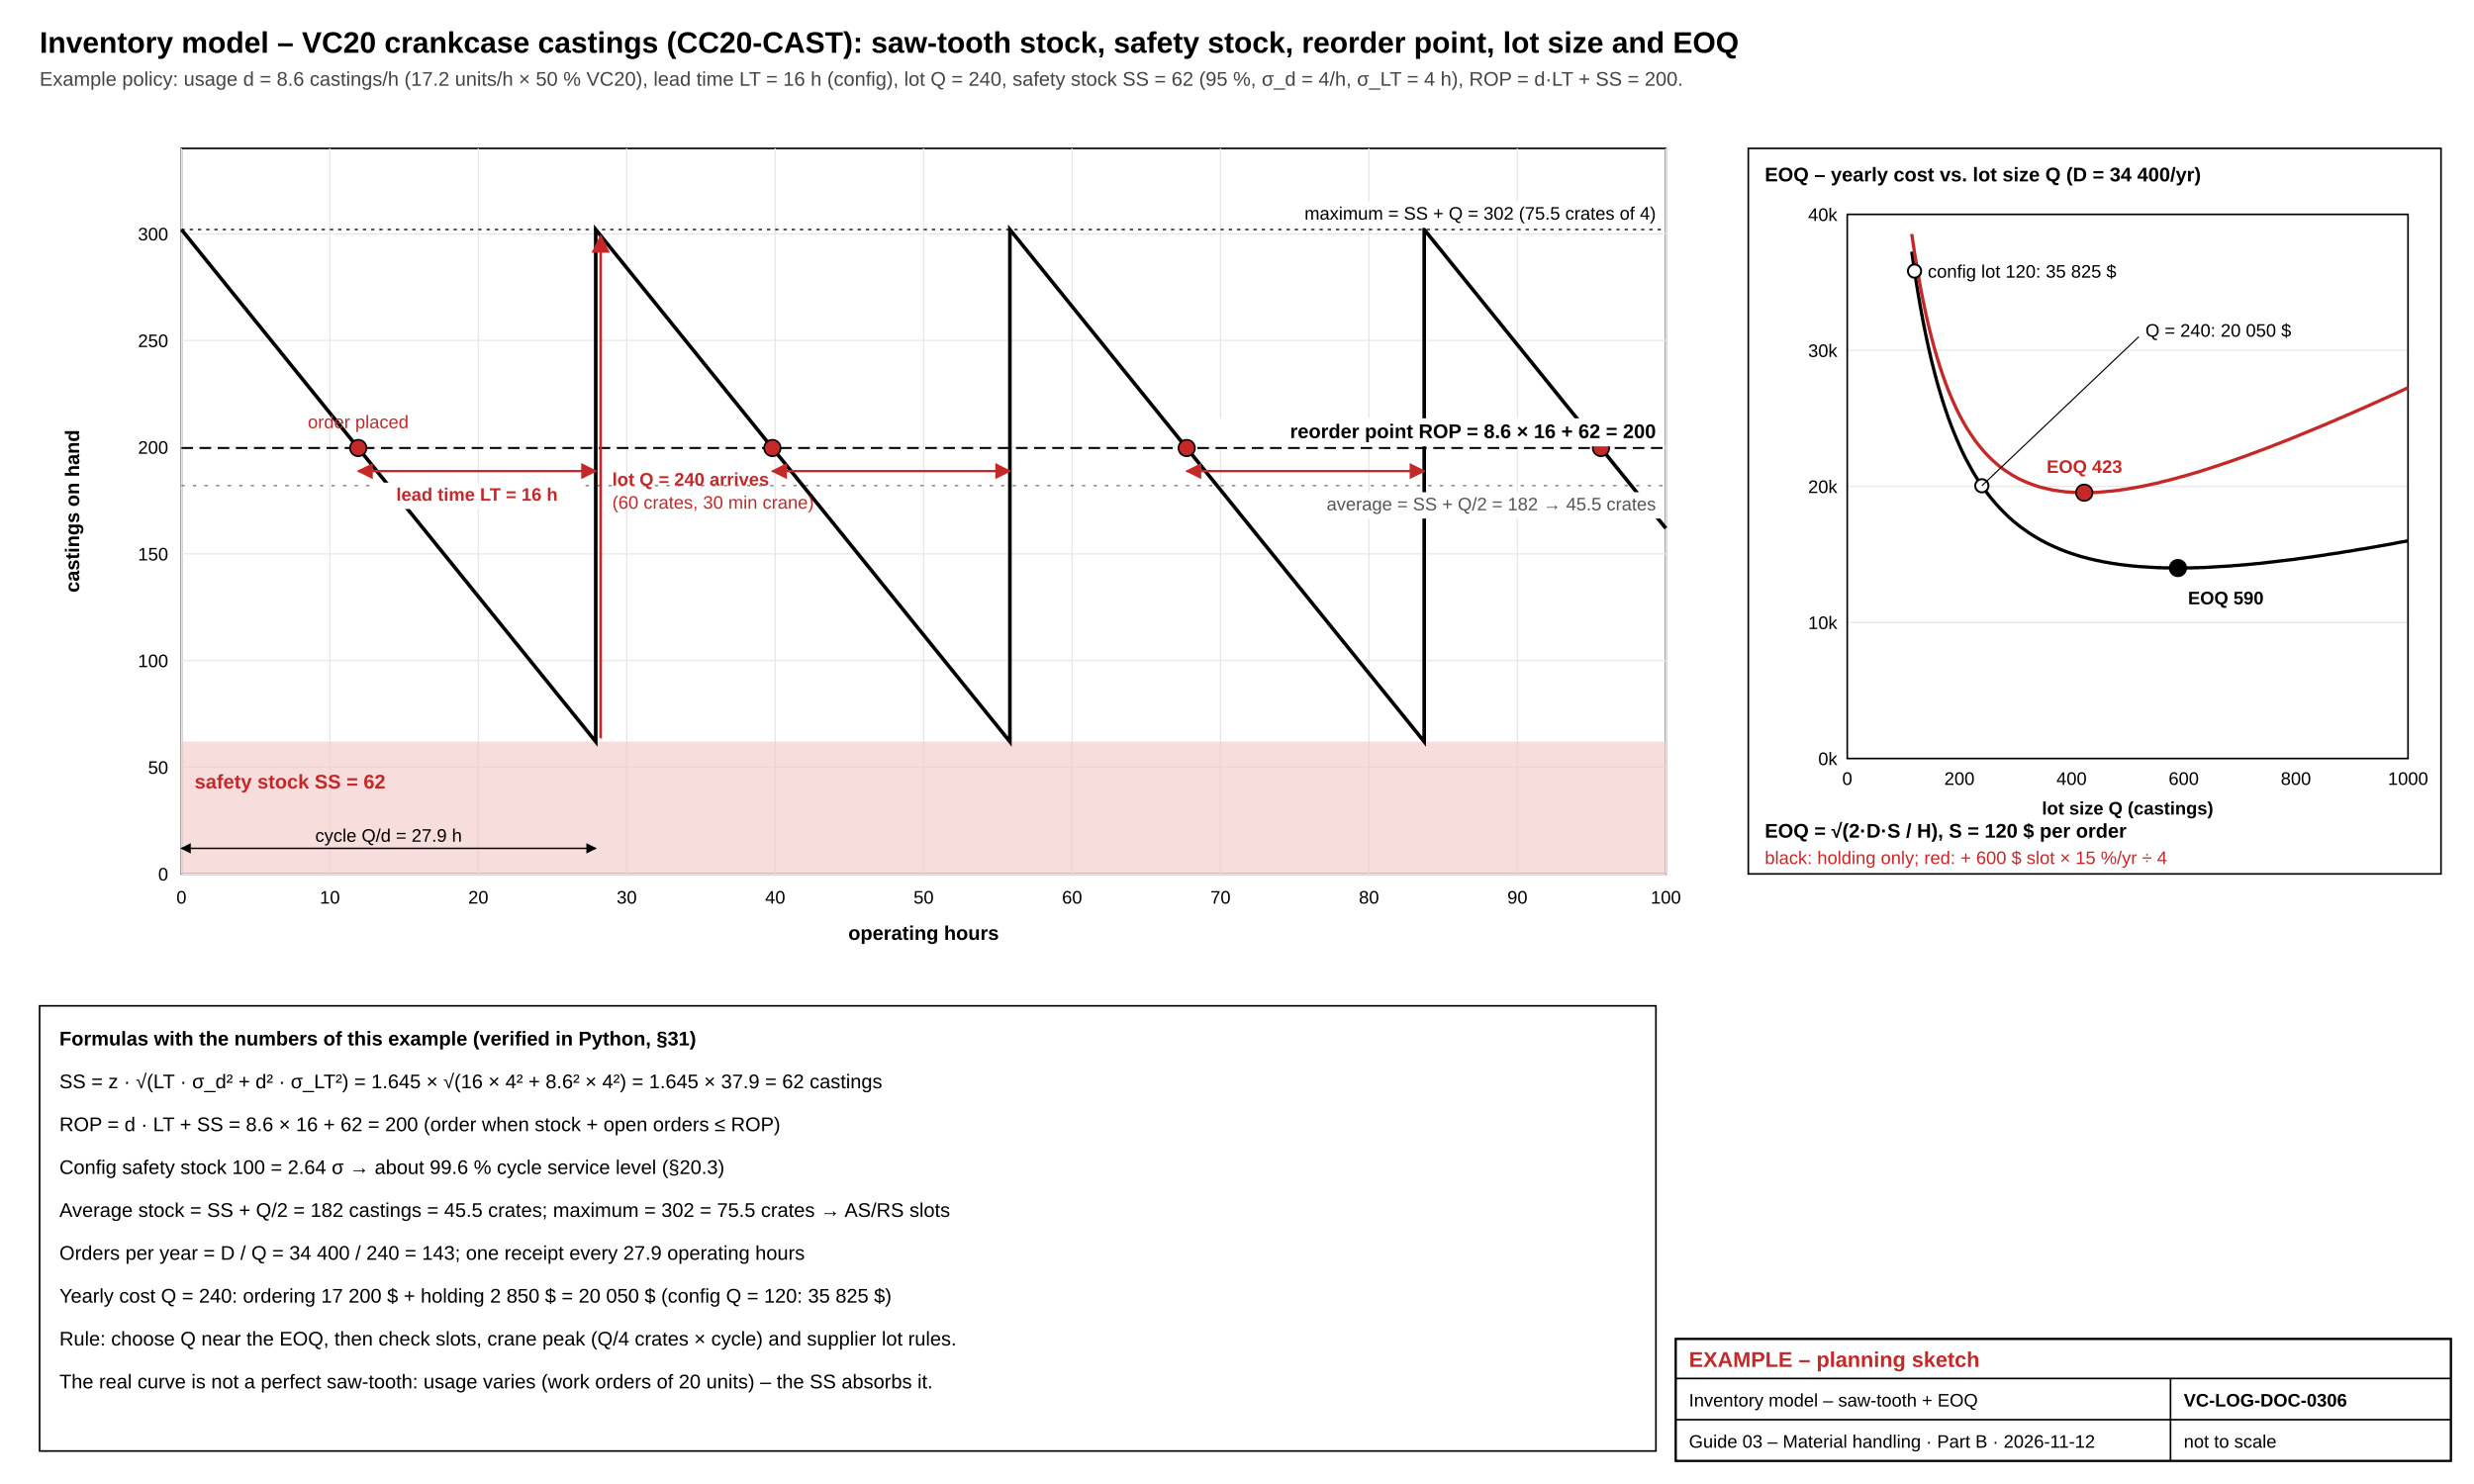
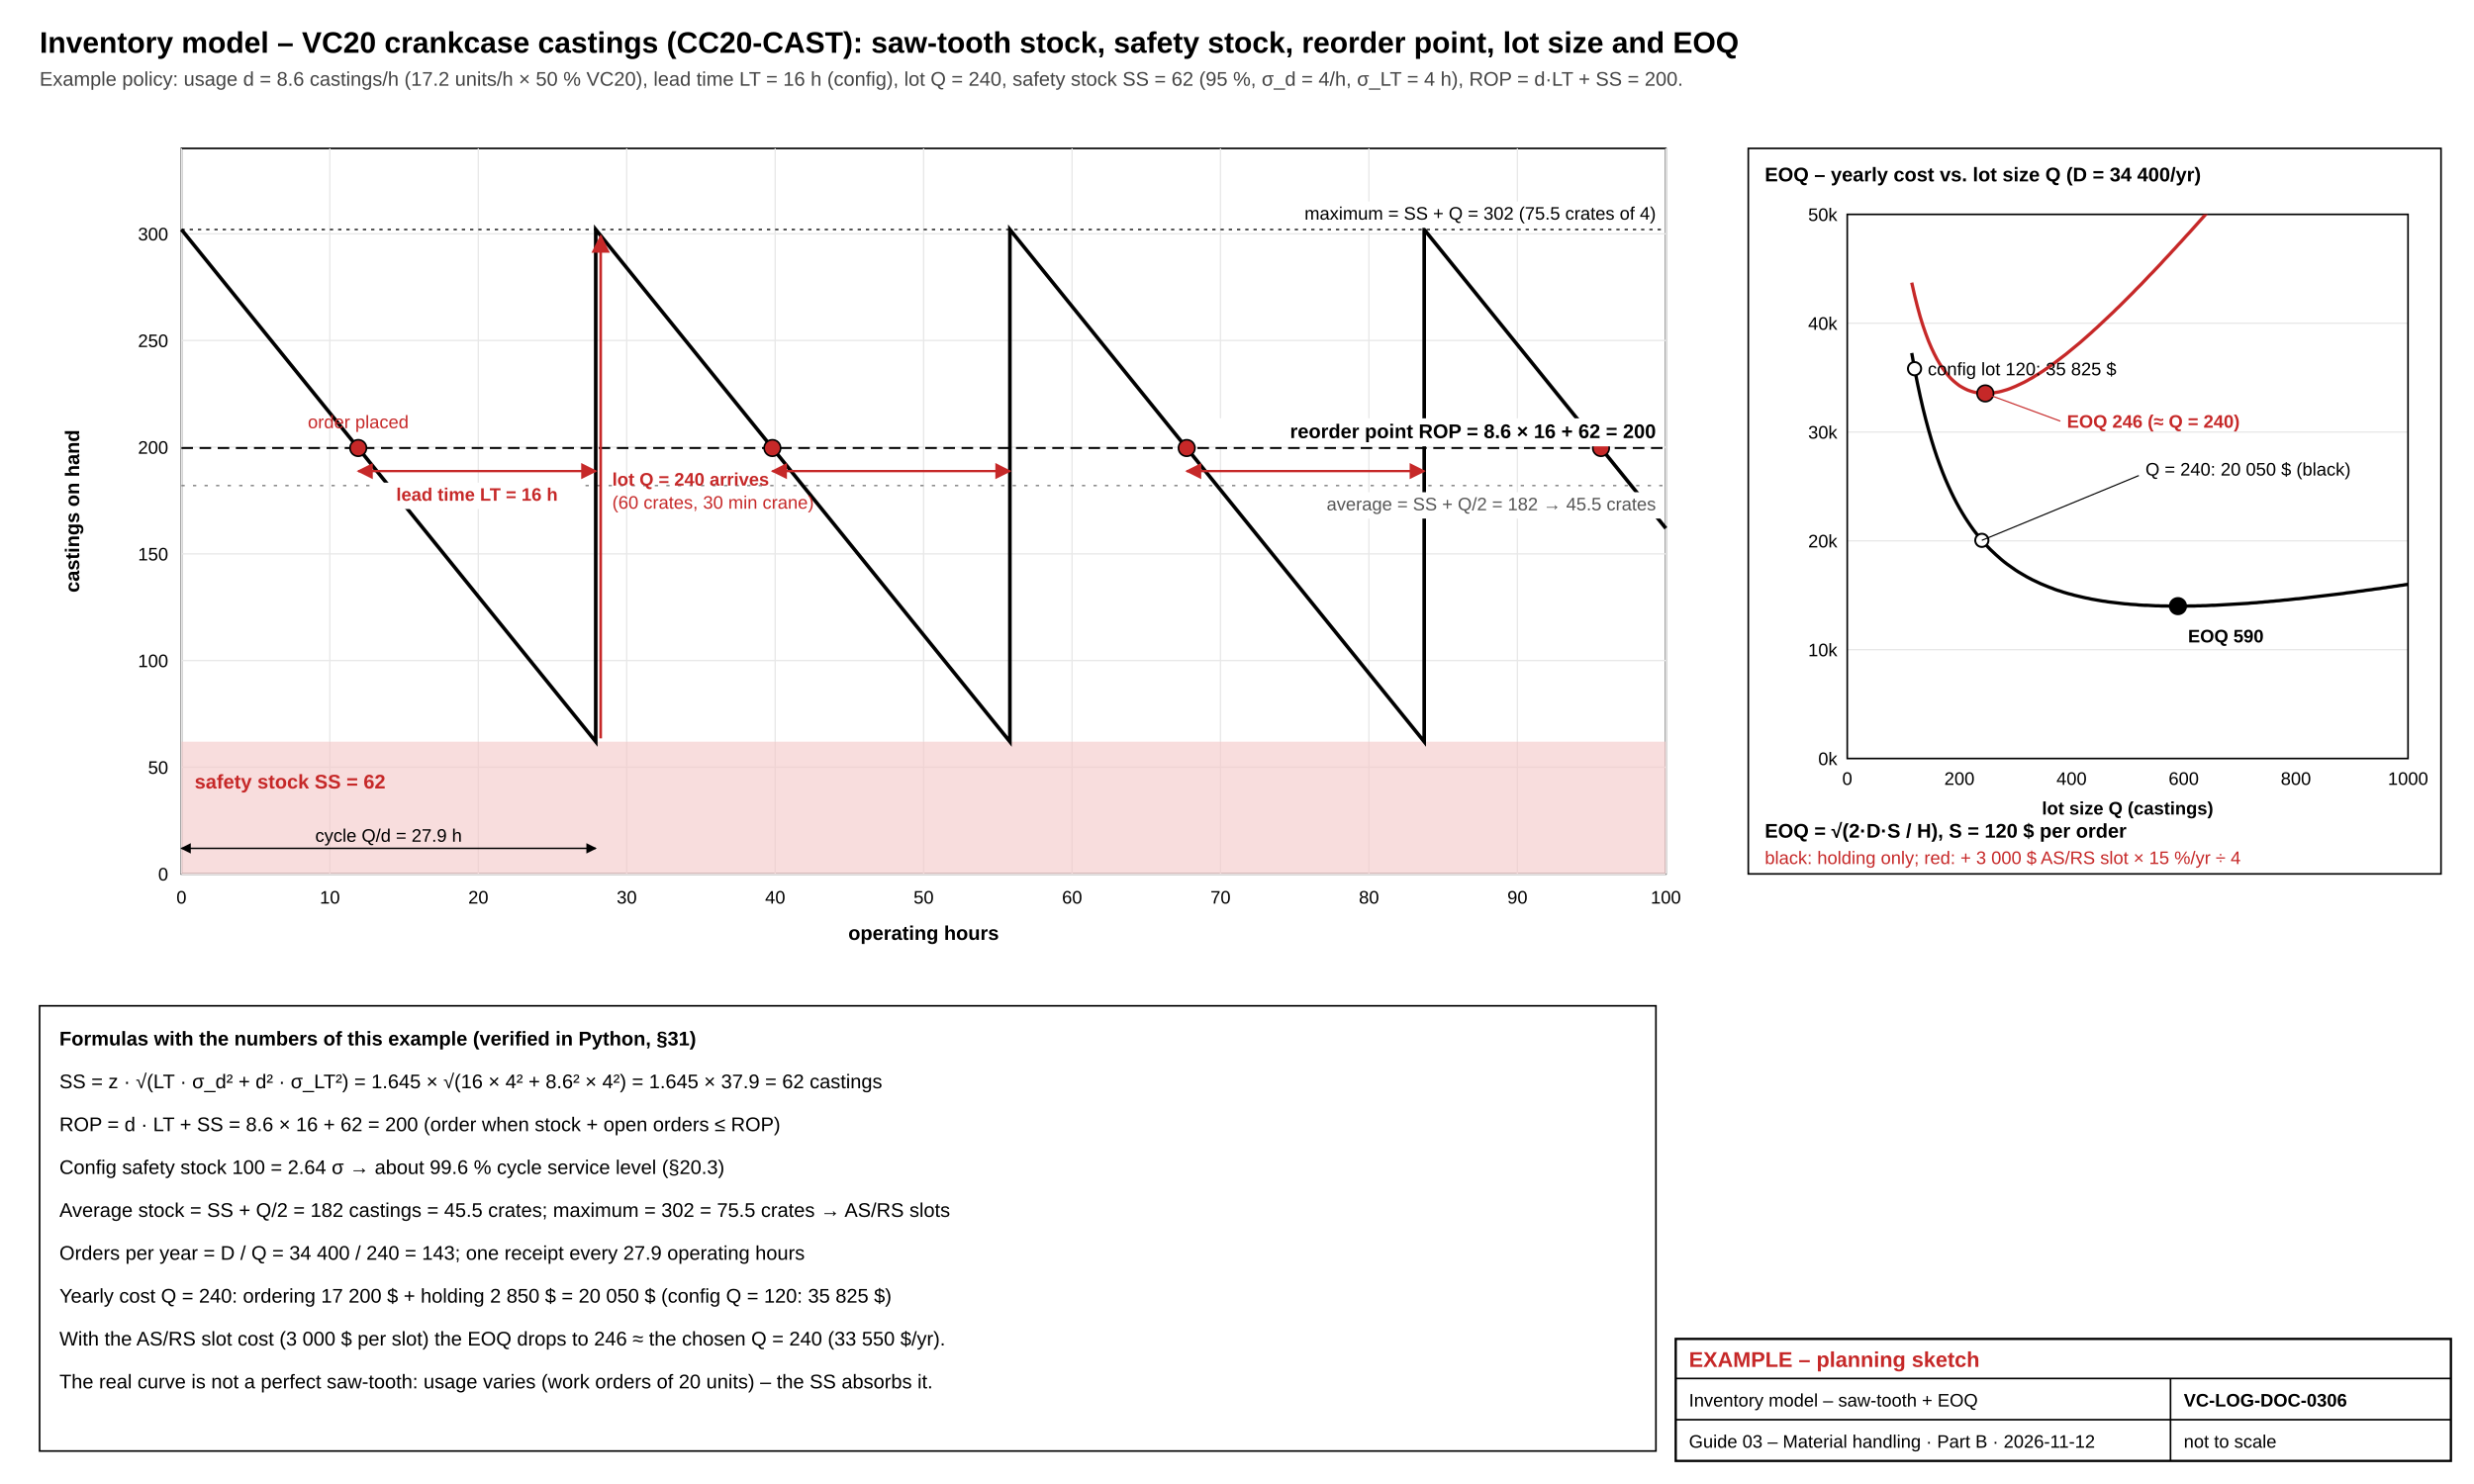
<svg xmlns="http://www.w3.org/2000/svg" viewBox="0 0 1500 900" width="1500" height="900" font-family="Arial, Helvetica, sans-serif">
  <defs>
    <marker id="ak" viewBox="0 0 10 10" refX="9" refY="5" markerWidth="7" markerHeight="7" orient="auto-start-reverse">
      <path d="M0,0 L10,5 L0,10 z" fill="#000" />
    </marker>
    <marker id="ar" viewBox="0 0 10 10" refX="9" refY="5" markerWidth="7" markerHeight="7" orient="auto-start-reverse">
      <path d="M0,0 L10,5 L0,10 z" fill="#c62828" />
    </marker>
    <pattern id="hatch" width="7" height="7" patternUnits="userSpaceOnUse" patternTransform="rotate(45)">
      <line x1="0" y1="0" x2="0" y2="7" stroke="#000" stroke-width="0.8" />
    </pattern>
  </defs>
  <rect x="0" y="0" width="1500" height="900" fill="#ffffff" />
  <text x="24.0" y="32.0" font-size="18" text-anchor="start" fill="#000" font-weight="bold">Inventory model – VC20 crankcase castings (CC20-CAST): saw-tooth stock, safety stock, reorder point, lot size and EOQ</text>
  <text x="24.0" y="52.0" font-size="12" text-anchor="start" fill="#444">Example policy: usage d = 8.6 castings/h (17.2 units/h × 50 % VC20), lead time LT = 16 h (config), lot Q = 240, safety stock SS = 62 (95 %, σ_d = 4/h, σ_LT = 4 h), ROP = d·LT + SS = 200.</text>
  <rect x="110.0" y="90.0" width="900.0" height="440.0" rx="0" fill="#fff" stroke="#000" stroke-width="1" />
  <line x1="110.0" y1="530.0" x2="1010.0" y2="530.0" stroke="#e8e8e8" stroke-width="0.8" />
  <text x="102.0" y="534.0" font-size="11" text-anchor="end" fill="#000">0</text>
  <line x1="110.0" y1="465.3" x2="1010.0" y2="465.3" stroke="#e8e8e8" stroke-width="0.8" />
  <text x="102.0" y="469.3" font-size="11" text-anchor="end" fill="#000">50</text>
  <line x1="110.0" y1="400.6" x2="1010.0" y2="400.6" stroke="#e8e8e8" stroke-width="0.8" />
  <text x="102.0" y="404.6" font-size="11" text-anchor="end" fill="#000">100</text>
  <line x1="110.0" y1="335.9" x2="1010.0" y2="335.9" stroke="#e8e8e8" stroke-width="0.8" />
  <text x="102.0" y="339.9" font-size="11" text-anchor="end" fill="#000">150</text>
  <line x1="110.0" y1="271.2" x2="1010.0" y2="271.2" stroke="#e8e8e8" stroke-width="0.8" />
  <text x="102.0" y="275.2" font-size="11" text-anchor="end" fill="#000">200</text>
  <line x1="110.0" y1="206.5" x2="1010.0" y2="206.5" stroke="#e8e8e8" stroke-width="0.8" />
  <text x="102.0" y="210.5" font-size="11" text-anchor="end" fill="#000">250</text>
  <line x1="110.0" y1="141.8" x2="1010.0" y2="141.8" stroke="#e8e8e8" stroke-width="0.8" />
  <text x="102.0" y="145.8" font-size="11" text-anchor="end" fill="#000">300</text>
  <line x1="110.0" y1="90.0" x2="110.0" y2="530.0" stroke="#e8e8e8" stroke-width="0.8" />
  <text x="110.0" y="548.0" font-size="11" text-anchor="middle" fill="#000">0</text>
  <line x1="200.0" y1="90.0" x2="200.0" y2="530.0" stroke="#e8e8e8" stroke-width="0.8" />
  <text x="200.0" y="548.0" font-size="11" text-anchor="middle" fill="#000">10</text>
  <line x1="290.0" y1="90.0" x2="290.0" y2="530.0" stroke="#e8e8e8" stroke-width="0.8" />
  <text x="290.0" y="548.0" font-size="11" text-anchor="middle" fill="#000">20</text>
  <line x1="380.0" y1="90.0" x2="380.0" y2="530.0" stroke="#e8e8e8" stroke-width="0.8" />
  <text x="380.0" y="548.0" font-size="11" text-anchor="middle" fill="#000">30</text>
  <line x1="470.0" y1="90.0" x2="470.0" y2="530.0" stroke="#e8e8e8" stroke-width="0.8" />
  <text x="470.0" y="548.0" font-size="11" text-anchor="middle" fill="#000">40</text>
  <line x1="560.0" y1="90.0" x2="560.0" y2="530.0" stroke="#e8e8e8" stroke-width="0.8" />
  <text x="560.0" y="548.0" font-size="11" text-anchor="middle" fill="#000">50</text>
  <line x1="650.0" y1="90.0" x2="650.0" y2="530.0" stroke="#e8e8e8" stroke-width="0.8" />
  <text x="650.0" y="548.0" font-size="11" text-anchor="middle" fill="#000">60</text>
  <line x1="740.0" y1="90.0" x2="740.0" y2="530.0" stroke="#e8e8e8" stroke-width="0.8" />
  <text x="740.0" y="548.0" font-size="11" text-anchor="middle" fill="#000">70</text>
  <line x1="830.0" y1="90.0" x2="830.0" y2="530.0" stroke="#e8e8e8" stroke-width="0.8" />
  <text x="830.0" y="548.0" font-size="11" text-anchor="middle" fill="#000">80</text>
  <line x1="920.0" y1="90.0" x2="920.0" y2="530.0" stroke="#e8e8e8" stroke-width="0.8" />
  <text x="920.0" y="548.0" font-size="11" text-anchor="middle" fill="#000">90</text>
  <line x1="1010.0" y1="90.0" x2="1010.0" y2="530.0" stroke="#e8e8e8" stroke-width="0.8" />
  <text x="1010.0" y="548.0" font-size="11" text-anchor="middle" fill="#000">100</text>
  <text x="560.0" y="570.0" font-size="12" text-anchor="middle" fill="#000" font-weight="bold">operating hours</text>
  <text x="48.0" y="310.0" font-size="12" text-anchor="middle" fill="#000" font-weight="bold" transform="rotate(-90 48.0 310.0)">castings on hand</text>
  <rect x="110.0" y="449.8" width="900.0" height="80.2" rx="0" fill="#f3c7c7" fill-opacity="0.6" stroke="none" stroke-width="0" />
  <text x="118.0" y="478.2" font-size="12" text-anchor="start" fill="#c62828" font-weight="bold">safety stock SS = 62</text>
  <line x1="110.0" y1="271.7" x2="1010.0" y2="271.7" stroke="#000" stroke-width="1.2" stroke-dasharray="7,4" />
  <line x1="110.0" y1="139.2" x2="1010.0" y2="139.2" stroke="#000" stroke-width="0.8" stroke-dasharray="2,3" />
  <line x1="110.0" y1="294.5" x2="1010.0" y2="294.5" stroke="#777" stroke-width="0.8" stroke-dasharray="2,5" />
  <path d="M110.0,139.2 L361.2,449.8 L361.2,139.2 L612.3,449.8 L612.3,139.2 L863.5,449.8 L863.5,139.2 L1010.0,320.4" fill="none" stroke="#000" stroke-width="2.2" />
  <circle cx="217.2" cy="271.7" r="5.0" fill="#c62828" stroke="#000" stroke-width="1" />
  <line x1="217.2" y1="285.7" x2="361.2" y2="285.7" stroke="#c62828" stroke-width="1.4" marker-end="url(#ar)" marker-start="url(#ar)" />
  <rect x="225.6" y="292.7" width="127.2" height="16.0" rx="0" fill="#fff" stroke="none" stroke-width="0" />
  <text x="289.2" y="303.7" font-size="11" text-anchor="middle" fill="#c62828" font-weight="bold">lead time LT = 16 h</text>
  <text x="217.2" y="259.7" font-size="11" text-anchor="middle" fill="#c62828">order placed</text>
  <line x1="364.2" y1="447.8" x2="364.2" y2="143.2" stroke="#c62828" stroke-width="1.6" marker-end="url(#ar)" />
  <text x="371.2" y="294.5" font-size="11" text-anchor="start" fill="#c62828" font-weight="bold">lot Q = 240 arrives</text>
  <text x="371.2" y="308.5" font-size="11" text-anchor="start" fill="#c62828">(60 crates, 30 min crane)</text>
  <circle cx="468.3" cy="271.7" r="5.0" fill="#c62828" stroke="#000" stroke-width="1" />
  <line x1="468.3" y1="285.7" x2="612.3" y2="285.7" stroke="#c62828" stroke-width="1.4" marker-end="url(#ar)" marker-start="url(#ar)" />
  <circle cx="719.5" cy="271.7" r="5.0" fill="#c62828" stroke="#000" stroke-width="1" />
  <line x1="719.5" y1="285.7" x2="863.5" y2="285.7" stroke="#c62828" stroke-width="1.4" marker-end="url(#ar)" marker-start="url(#ar)" />
  <circle cx="970.7" cy="271.7" r="5.0" fill="#c62828" stroke="#000" stroke-width="1" />
  <rect x="729.6" y="253.7" width="277.4" height="17.0" rx="0" fill="#fff" stroke="none" stroke-width="0" />
  <text x="1004.0" y="265.7" font-size="12" text-anchor="end" fill="#000" font-weight="bold">reorder point ROP = 8.6 × 16 + 62 = 200</text>
  <rect x="762.0" y="122.2" width="245.0" height="16.0" rx="0" fill="#fff" stroke="none" stroke-width="0" />
  <text x="1004.0" y="133.2" font-size="11" text-anchor="end" fill="#000">maximum = SS + Q = 302 (75.5 crates of 4)</text>
  <rect x="779.5" y="298.5" width="227.5" height="16.0" rx="0" fill="#fff" stroke="none" stroke-width="0" />
  <text x="1004.0" y="309.5" font-size="11" text-anchor="end" fill="#555">average = SS + Q/2 = 182 → 45.5 crates</text>
  <line x1="110.0" y1="514.5" x2="361.2" y2="514.5" stroke="#000" stroke-width="0.9" marker-end="url(#ak)" marker-start="url(#ak)" />
  <text x="235.6" y="510.5" font-size="11" text-anchor="middle" fill="#000">cycle Q/d = 27.9 h</text>
  <rect x="1060.0" y="90.0" width="420.0" height="440.0" rx="0" fill="#fff" stroke="#000" stroke-width="1" />
  <text x="1070.0" y="110.0" font-size="12" text-anchor="start" fill="#000" font-weight="bold">EOQ – yearly cost vs. lot size Q (D = 34 400/yr)</text>
  <line x1="1120.0" y1="460.0" x2="1460.0" y2="460.0" stroke="#e8e8e8" stroke-width="0.8" />
  <text x="1114.0" y="464.0" font-size="11" text-anchor="end" fill="#000">0k</text>
-   <line x1="1120.0" y1="377.5" x2="1460.0" y2="377.5" stroke="#e8e8e8" stroke-width="0.8" />
-   <text x="1114.0" y="381.5" font-size="11" text-anchor="end" fill="#000">10k</text>
-   <line x1="1120.0" y1="295.0" x2="1460.0" y2="295.0" stroke="#e8e8e8" stroke-width="0.8" />
-   <text x="1114.0" y="299.0" font-size="11" text-anchor="end" fill="#000">20k</text>
-   <line x1="1120.0" y1="212.5" x2="1460.0" y2="212.5" stroke="#e8e8e8" stroke-width="0.8" />
-   <text x="1114.0" y="216.5" font-size="11" text-anchor="end" fill="#000">30k</text>
+   <line x1="1120.0" y1="394.0" x2="1460.0" y2="394.0" stroke="#e8e8e8" stroke-width="0.8" />
+   <text x="1114.0" y="398.0" font-size="11" text-anchor="end" fill="#000">10k</text>
+   <line x1="1120.0" y1="328.0" x2="1460.0" y2="328.0" stroke="#e8e8e8" stroke-width="0.8" />
+   <text x="1114.0" y="332.0" font-size="11" text-anchor="end" fill="#000">20k</text>
+   <line x1="1120.0" y1="262.0" x2="1460.0" y2="262.0" stroke="#e8e8e8" stroke-width="0.8" />
+   <text x="1114.0" y="266.0" font-size="11" text-anchor="end" fill="#000">30k</text>
+   <line x1="1120.0" y1="196.0" x2="1460.0" y2="196.0" stroke="#e8e8e8" stroke-width="0.8" />
+   <text x="1114.0" y="200.0" font-size="11" text-anchor="end" fill="#000">40k</text>
  <line x1="1120.0" y1="130.0" x2="1460.0" y2="130.0" stroke="#e8e8e8" stroke-width="0.8" />
-   <text x="1114.0" y="134.0" font-size="11" text-anchor="end" fill="#000">40k</text>
+   <text x="1114.0" y="134.0" font-size="11" text-anchor="end" fill="#000">50k</text>
  <text x="1120.0" y="476.0" font-size="11" text-anchor="middle" fill="#000">0</text>
  <text x="1188.0" y="476.0" font-size="11" text-anchor="middle" fill="#000">200</text>
  <text x="1256.0" y="476.0" font-size="11" text-anchor="middle" fill="#000">400</text>
  <text x="1324.0" y="476.0" font-size="11" text-anchor="middle" fill="#000">600</text>
  <text x="1392.0" y="476.0" font-size="11" text-anchor="middle" fill="#000">800</text>
  <text x="1460.0" y="476.0" font-size="11" text-anchor="middle" fill="#000">1000</text>
  <rect x="1120.0" y="130.0" width="340.0" height="330.0" rx="0" fill="none" stroke="#000" stroke-width="1" />
-   <path d="M1159.1,152.6 L1160.8,164.4 L1162.5,175.3 L1164.2,185.3 L1165.9,194.5 L1167.6,203.0 L1169.3,210.9 L1171.0,218.3 L1172.7,225.1 L1174.4,231.5 L1176.1,237.4 L1177.8,243.0 L1179.5,248.2 L1181.2,253.2 L1182.9,257.8 L1184.6,262.1 L1186.3,266.2 L1188.0,270.1 L1189.7,273.8 L1191.4,277.3 L1193.1,280.5 L1194.8,283.6 L1196.5,286.6 L1198.2,289.4 L1199.9,292.1 L1201.6,294.6 L1203.3,297.0 L1205.0,299.3 L1206.7,301.5 L1208.4,303.5 L1210.1,305.5 L1211.8,307.4 L1213.5,309.2 L1215.2,310.9 L1216.9,312.6 L1218.6,314.2 L1220.3,315.7 L1222.0,317.1 L1223.7,318.5 L1225.4,319.8 L1227.1,321.0 L1228.8,322.2 L1230.5,323.4 L1232.2,324.5 L1233.9,325.5 L1235.6,326.5 L1237.3,327.5 L1239.0,328.4 L1240.7,329.3 L1242.4,330.1 L1244.1,330.9 L1245.8,331.7 L1247.5,332.4 L1249.2,333.2 L1250.9,333.8 L1252.6,334.5 L1254.3,335.1 L1256.0,335.7 L1257.7,336.2 L1259.4,336.8 L1261.1,337.3 L1262.8,337.8 L1264.5,338.2 L1266.2,338.7 L1267.9,339.1 L1269.6,339.5 L1271.3,339.9 L1273.0,340.2 L1274.7,340.6 L1276.4,340.9 L1278.1,341.2 L1279.8,341.5 L1281.5,341.8 L1283.2,342.0 L1284.9,342.3 L1286.6,342.5 L1288.3,342.7 L1290.0,342.9 L1291.7,343.1 L1293.4,343.3 L1295.1,343.4 L1296.8,343.6 L1298.5,343.7 L1300.2,343.8 L1301.9,343.9 L1303.6,344.0 L1305.3,344.1 L1307.0,344.2 L1308.7,344.3 L1310.4,344.3 L1312.1,344.4 L1313.8,344.4 L1315.5,344.4 L1317.2,344.5 L1318.9,344.5 L1320.6,344.5 L1322.3,344.5 L1324.0,344.5 L1325.7,344.4 L1327.4,344.4 L1329.1,344.4 L1330.8,344.3 L1332.5,344.3 L1334.2,344.2 L1335.9,344.2 L1337.6,344.1 L1339.3,344.0 L1341.0,343.9 L1342.7,343.8 L1344.4,343.7 L1346.1,343.6 L1347.8,343.5 L1349.5,343.4 L1351.2,343.3 L1352.9,343.2 L1354.6,343.0 L1356.3,342.9 L1358.0,342.8 L1359.7,342.6 L1361.4,342.5 L1363.1,342.3 L1364.8,342.2 L1366.5,342.0 L1368.2,341.8 L1369.9,341.7 L1371.6,341.5 L1373.3,341.3 L1375.0,341.1 L1376.7,340.9 L1378.4,340.7 L1380.1,340.5 L1381.8,340.3 L1383.5,340.1 L1385.2,339.9 L1386.9,339.7 L1388.6,339.5 L1390.3,339.3 L1392.0,339.1 L1393.7,338.8 L1395.4,338.6 L1397.1,338.4 L1398.8,338.1 L1400.5,337.9 L1402.2,337.7 L1403.9,337.4 L1405.6,337.2 L1407.3,336.9 L1409.0,336.7 L1410.7,336.4 L1412.4,336.1 L1414.1,335.9 L1415.8,335.6 L1417.5,335.4 L1419.2,335.1 L1420.9,334.8 L1422.6,334.5 L1424.3,334.3 L1426.0,334.0 L1427.7,333.7 L1429.4,333.4 L1431.1,333.1 L1432.8,332.9 L1434.5,332.6 L1436.2,332.3 L1437.9,332.0 L1439.6,331.7 L1441.3,331.4 L1443.0,331.1 L1444.7,330.8 L1446.4,330.5 L1448.1,330.2 L1449.8,329.9 L1451.5,329.6 L1453.2,329.2 L1454.9,328.9 L1456.6,328.6 L1458.3,328.3 L1460.0,328.0" fill="none" stroke="#000" stroke-width="2" />
-   <circle cx="1320.5" cy="344.5" r="5.0" fill="#000" stroke="#000" stroke-width="1" />
-   <path d="M1159.1,141.9 L1160.8,153.3 L1162.5,163.7 L1164.2,173.2 L1165.9,182.0 L1167.6,190.0 L1169.3,197.5 L1171.0,204.3 L1172.7,210.7 L1174.4,216.6 L1176.1,222.1 L1177.8,227.2 L1179.5,232.0 L1181.2,236.5 L1182.9,240.6 L1184.6,244.5 L1186.3,248.2 L1188.0,251.6 L1189.7,254.8 L1191.4,257.8 L1193.1,260.6 L1194.8,263.2 L1196.5,265.7 L1198.2,268.1 L1199.9,270.2 L1201.6,272.3 L1203.3,274.3 L1205.0,276.1 L1206.7,277.8 L1208.4,279.4 L1210.1,280.9 L1211.8,282.4 L1213.5,283.7 L1215.2,285.0 L1216.9,286.1 L1218.6,287.2 L1220.3,288.3 L1222.0,289.2 L1223.7,290.2 L1225.4,291.0 L1227.1,291.8 L1228.8,292.5 L1230.5,293.2 L1232.2,293.8 L1233.9,294.4 L1235.6,295.0 L1237.3,295.5 L1239.0,295.9 L1240.7,296.3 L1242.4,296.7 L1244.1,297.1 L1245.8,297.4 L1247.5,297.6 L1249.2,297.9 L1250.9,298.1 L1252.6,298.3 L1254.3,298.4 L1256.0,298.5 L1257.7,298.6 L1259.4,298.7 L1261.1,298.8 L1262.8,298.8 L1264.5,298.8 L1266.2,298.8 L1267.9,298.7 L1269.6,298.7 L1271.3,298.6 L1273.0,298.5 L1274.7,298.3 L1276.4,298.2 L1278.1,298.0 L1279.8,297.9 L1281.5,297.7 L1283.2,297.5 L1284.9,297.3 L1286.6,297.0 L1288.3,296.8 L1290.0,296.5 L1291.7,296.2 L1293.4,295.9 L1295.1,295.6 L1296.8,295.3 L1298.5,295.0 L1300.2,294.6 L1301.9,294.3 L1303.6,293.9 L1305.3,293.5 L1307.0,293.2 L1308.7,292.8 L1310.4,292.3 L1312.1,291.9 L1313.8,291.5 L1315.5,291.1 L1317.2,290.6 L1318.9,290.2 L1320.6,289.7 L1322.3,289.2 L1324.0,288.8 L1325.7,288.3 L1327.4,287.8 L1329.1,287.3 L1330.8,286.8 L1332.5,286.3 L1334.2,285.8 L1335.9,285.2 L1337.6,284.7 L1339.3,284.1 L1341.0,283.6 L1342.7,283.0 L1344.4,282.5 L1346.1,281.9 L1347.8,281.3 L1349.5,280.8 L1351.2,280.2 L1352.9,279.6 L1354.6,279.0 L1356.3,278.4 L1358.0,277.8 L1359.7,277.2 L1361.4,276.6 L1363.1,276.0 L1364.8,275.3 L1366.5,274.7 L1368.2,274.1 L1369.9,273.4 L1371.6,272.8 L1373.3,272.2 L1375.0,271.5 L1376.7,270.9 L1378.4,270.2 L1380.1,269.5 L1381.8,268.9 L1383.5,268.2 L1385.2,267.5 L1386.9,266.9 L1388.6,266.2 L1390.3,265.5 L1392.0,264.8 L1393.7,264.1 L1395.4,263.4 L1397.1,262.7 L1398.8,262.0 L1400.5,261.3 L1402.2,260.6 L1403.9,259.9 L1405.6,259.2 L1407.3,258.5 L1409.0,257.8 L1410.7,257.1 L1412.4,256.3 L1414.1,255.6 L1415.8,254.9 L1417.5,254.1 L1419.2,253.4 L1420.9,252.7 L1422.6,251.9 L1424.3,251.2 L1426.0,250.5 L1427.7,249.7 L1429.4,249.0 L1431.1,248.2 L1432.8,247.5 L1434.5,246.7 L1436.2,246.0 L1437.9,245.2 L1439.6,244.4 L1441.3,243.7 L1443.0,242.9 L1444.7,242.1 L1446.4,241.4 L1448.1,240.6 L1449.8,239.8 L1451.5,239.1 L1453.2,238.3 L1454.9,237.5 L1456.6,236.7 L1458.3,235.9 L1460.0,235.2" fill="none" stroke="#c62828" stroke-width="2" />
-   <circle cx="1263.7" cy="298.8" r="5.0" fill="#c62828" stroke="#000" stroke-width="1" />
-   <text x="1326.6" y="366.5" font-size="11" text-anchor="start" fill="#000" font-weight="bold">EOQ 590</text>
-   <text x="1263.8" y="286.8" font-size="11" text-anchor="middle" fill="#c62828" font-weight="bold">EOQ 423</text>
-   <circle cx="1160.8" cy="164.4" r="4.0" fill="#fff" stroke="#000" stroke-width="1.2" />
-   <text x="1168.8" y="168.4" font-size="11" text-anchor="start" fill="#000">config lot 120: 35 825 $</text>
-   <circle cx="1201.6" cy="294.6" r="4.0" fill="#fff" stroke="#000" stroke-width="1.2" />
-   <line x1="1201.6" y1="294.6" x2="1296.8" y2="204.2" stroke="#000" stroke-width="0.7" />
-   <text x="1300.8" y="204.2" font-size="11" text-anchor="start" fill="#000">Q = 240: 20 050 $</text>
+   <clipPath id="cp23">
+     <rect x="1120" y="130" width="340" height="330" />
+   </clipPath>
+   <path d="M1159.1,214.1 L1160.8,223.6 L1162.5,232.2 L1164.2,240.2 L1165.9,247.6 L1167.6,254.4 L1169.3,260.7 L1171.0,266.6 L1172.7,272.1 L1174.4,277.2 L1176.1,281.9 L1177.8,286.4 L1179.5,290.6 L1181.2,294.5 L1182.9,298.2 L1184.6,301.7 L1186.3,305.0 L1188.0,308.1 L1189.7,311.0 L1191.4,313.8 L1193.1,316.4 L1194.8,318.9 L1196.5,321.3 L1198.2,323.5 L1199.9,325.6 L1201.6,327.7 L1203.3,329.6 L1205.0,331.4 L1206.7,333.2 L1208.4,334.8 L1210.1,336.4 L1211.8,337.9 L1213.5,339.4 L1215.2,340.8 L1216.9,342.1 L1218.6,343.3 L1220.3,344.5 L1222.0,345.7 L1223.7,346.8 L1225.4,347.8 L1227.1,348.8 L1228.8,349.8 L1230.5,350.7 L1232.2,351.6 L1233.9,352.4 L1235.6,353.2 L1237.3,354.0 L1239.0,354.7 L1240.7,355.4 L1242.4,356.1 L1244.1,356.7 L1245.8,357.4 L1247.5,358.0 L1249.2,358.5 L1250.9,359.1 L1252.6,359.6 L1254.3,360.1 L1256.0,360.5 L1257.7,361.0 L1259.4,361.4 L1261.1,361.8 L1262.8,362.2 L1264.5,362.6 L1266.2,362.9 L1267.9,363.3 L1269.6,363.6 L1271.3,363.9 L1273.0,364.2 L1274.7,364.5 L1276.4,364.7 L1278.1,365.0 L1279.8,365.2 L1281.5,365.4 L1283.2,365.6 L1284.9,365.8 L1286.6,366.0 L1288.3,366.2 L1290.0,366.3 L1291.7,366.5 L1293.4,366.6 L1295.1,366.7 L1296.8,366.9 L1298.5,367.0 L1300.2,367.1 L1301.9,367.1 L1303.6,367.2 L1305.3,367.3 L1307.0,367.4 L1308.7,367.4 L1310.4,367.5 L1312.1,367.5 L1313.8,367.5 L1315.5,367.6 L1317.2,367.6 L1318.9,367.6 L1320.6,367.6 L1322.3,367.6 L1324.0,367.6 L1325.7,367.6 L1327.4,367.5 L1329.1,367.5 L1330.8,367.5 L1332.5,367.4 L1334.2,367.4 L1335.9,367.3 L1337.6,367.3 L1339.3,367.2 L1341.0,367.1 L1342.7,367.1 L1344.4,367.0 L1346.1,366.9 L1347.8,366.8 L1349.5,366.7 L1351.2,366.6 L1352.9,366.5 L1354.6,366.4 L1356.3,366.3 L1358.0,366.2 L1359.7,366.1 L1361.4,366.0 L1363.1,365.9 L1364.8,365.7 L1366.5,365.6 L1368.2,365.5 L1369.9,365.3 L1371.6,365.2 L1373.3,365.0 L1375.0,364.9 L1376.7,364.7 L1378.4,364.6 L1380.1,364.4 L1381.8,364.3 L1383.5,364.1 L1385.2,363.9 L1386.9,363.8 L1388.6,363.6 L1390.3,363.4 L1392.0,363.2 L1393.7,363.1 L1395.4,362.9 L1397.1,362.7 L1398.8,362.5 L1400.5,362.3 L1402.2,362.1 L1403.9,361.9 L1405.6,361.7 L1407.3,361.5 L1409.0,361.3 L1410.7,361.1 L1412.4,360.9 L1414.1,360.7 L1415.8,360.5 L1417.5,360.3 L1419.2,360.1 L1420.9,359.9 L1422.6,359.6 L1424.3,359.4 L1426.0,359.2 L1427.7,359.0 L1429.4,358.7 L1431.1,358.5 L1432.8,358.3 L1434.5,358.0 L1436.2,357.8 L1437.9,357.6 L1439.6,357.3 L1441.3,357.1 L1443.0,356.9 L1444.7,356.6 L1446.4,356.4 L1448.1,356.1 L1449.8,355.9 L1451.5,355.6 L1453.2,355.4 L1454.9,355.1 L1456.6,354.9 L1458.3,354.6 L1460.0,354.4" fill="none" stroke="#000" stroke-width="2" clip-path="url(#cp23)" />
+   <circle cx="1320.5" cy="367.6" r="5.0" fill="#000" stroke="#000" stroke-width="1" />
+   <clipPath id="cp136">
+     <rect x="1120" y="130" width="340" height="330" />
+   </clipPath>
+   <path d="M1159.1,171.4 L1160.8,179.0 L1162.5,185.8 L1164.2,192.0 L1165.9,197.5 L1167.6,202.4 L1169.3,206.9 L1171.0,210.9 L1172.7,214.5 L1174.4,217.8 L1176.1,220.7 L1177.8,223.3 L1179.5,225.6 L1181.2,227.7 L1182.9,229.6 L1184.6,231.2 L1186.3,232.6 L1188.0,233.9 L1189.7,234.9 L1191.4,235.8 L1193.1,236.6 L1194.8,237.2 L1196.5,237.7 L1198.2,238.1 L1199.9,238.4 L1201.6,238.6 L1203.3,238.6 L1205.0,238.6 L1206.7,238.5 L1208.4,238.3 L1210.1,238.0 L1211.8,237.7 L1213.5,237.3 L1215.2,236.8 L1216.9,236.3 L1218.6,235.7 L1220.3,235.0 L1222.0,234.3 L1223.7,233.5 L1225.4,232.7 L1227.1,231.9 L1228.8,231.0 L1230.5,230.0 L1232.2,229.1 L1233.9,228.0 L1235.6,227.0 L1237.3,225.9 L1239.0,224.8 L1240.7,223.6 L1242.4,222.5 L1244.1,221.2 L1245.8,220.0 L1247.5,218.7 L1249.2,217.4 L1250.9,216.1 L1252.6,214.8 L1254.3,213.4 L1256.0,212.0 L1257.7,210.6 L1259.4,209.2 L1261.1,207.8 L1262.8,206.3 L1264.5,204.8 L1266.2,203.3 L1267.9,201.8 L1269.6,200.2 L1271.3,198.7 L1273.0,197.1 L1274.7,195.5 L1276.4,193.9 L1278.1,192.3 L1279.8,190.7 L1281.5,189.1 L1283.2,187.4 L1284.9,185.8 L1286.6,184.1 L1288.3,182.4 L1290.0,180.7 L1291.7,179.0 L1293.4,177.3 L1295.1,175.5 L1296.8,173.8 L1298.5,172.1 L1300.2,170.3 L1301.9,168.5 L1303.6,166.7 L1305.3,165.0 L1307.0,163.2 L1308.7,161.4 L1310.4,159.6 L1312.1,157.7 L1313.8,155.9 L1315.5,154.1 L1317.2,152.2 L1318.9,150.4 L1320.6,148.5 L1322.3,146.7 L1324.0,144.8 L1325.7,142.9 L1327.4,141.1 L1329.1,139.2 L1330.8,137.3 L1332.5,135.4 L1334.2,133.5 L1335.9,131.6 L1337.6,129.7 L1339.3,127.8 L1341.0,125.8 L1342.7,123.9 L1344.4,122.0 L1346.1,120.0 L1347.8,118.1 L1349.5,116.1 L1351.2,114.2 L1352.9,112.2 L1354.6,110.3 L1356.3,108.3 L1358.0,106.3 L1359.7,104.4 L1361.4,102.4 L1363.1,100.4 L1364.8,98.4 L1366.5,96.4 L1368.2,94.5 L1369.9,92.5 L1371.6,90.5 L1373.3,88.5 L1375.0,86.5 L1376.7,84.4 L1378.4,82.4 L1380.1,80.4 L1381.8,78.4 L1383.5,76.4 L1385.2,74.4 L1386.9,72.3 L1388.6,70.3 L1390.3,68.3 L1392.0,66.2 L1393.7,64.2 L1395.4,62.2 L1397.1,60.1 L1398.8,58.1 L1400.5,56.0 L1402.2,54.0 L1403.9,51.9 L1405.6,49.9 L1407.3,47.8 L1409.0,45.8 L1410.7,43.7 L1412.4,41.6 L1414.1,39.6 L1415.8,37.5 L1417.5,35.4 L1419.2,33.4 L1420.9,31.3 L1422.6,29.2 L1424.3,27.1 L1426.0,25.1 L1427.7,23.0 L1429.4,20.9 L1431.1,18.8 L1432.8,16.7 L1434.5,14.6 L1436.2,12.6 L1437.9,10.5 L1439.6,8.4 L1441.3,6.3 L1443.0,4.2 L1444.7,2.1 L1446.4,-0.0 L1448.1,-2.1 L1449.8,-4.2 L1451.5,-6.3 L1453.2,-8.4 L1454.9,-10.5 L1456.6,-12.6 L1458.3,-14.8 L1460.0,-16.9" fill="none" stroke="#c62828" stroke-width="2" clip-path="url(#cp136)" />
+   <circle cx="1203.7" cy="238.6" r="5.0" fill="#c62828" stroke="#000" stroke-width="1" />
+   <text x="1326.6" y="389.6" font-size="11" text-anchor="start" fill="#000" font-weight="bold">EOQ 590</text>
+   <line x1="1203.6" y1="238.6" x2="1249.2" y2="255.4" stroke="#c62828" stroke-width="0.7" />
+   <text x="1253.2" y="259.4" font-size="11" text-anchor="start" fill="#c62828" font-weight="bold">EOQ 246 (≈ Q = 240)</text>
+   <circle cx="1160.8" cy="223.6" r="4.0" fill="#fff" stroke="#000" stroke-width="1.2" />
+   <text x="1168.8" y="227.6" font-size="11" text-anchor="start" fill="#000">config lot 120: 35 825 $</text>
+   <circle cx="1201.6" cy="327.7" r="4.0" fill="#fff" stroke="#000" stroke-width="1.2" />
+   <line x1="1201.6" y1="327.7" x2="1296.8" y2="288.4" stroke="#000" stroke-width="0.7" />
+   <text x="1300.8" y="288.4" font-size="11" text-anchor="start" fill="#000">Q = 240: 20 050 $ (black)</text>
  <text x="1290.0" y="494.0" font-size="11" text-anchor="middle" fill="#000" font-weight="bold">lot size Q (castings)</text>
  <text x="1070.0" y="508.0" font-size="12" text-anchor="start" fill="#000" font-weight="bold">EOQ = √(2·D·S / H),  S = 120 $ per order</text>
-   <text x="1070.0" y="524.0" font-size="11" text-anchor="start" fill="#c62828">black: holding only; red: + 600 $ slot × 15 %/yr ÷ 4</text>
+   <text x="1070.0" y="524.0" font-size="11" text-anchor="start" fill="#c62828">black: holding only; red: + 3 000 $ AS/RS slot × 15 %/yr ÷ 4</text>
  <rect x="24.0" y="610.0" width="980.0" height="270.0" rx="0" fill="#fff" stroke="#000" stroke-width="1" />
  <text x="36.0" y="634.0" font-size="12" text-anchor="start" fill="#000" />
  <text x="36.0" y="660.0" font-size="12" text-anchor="start" fill="#000">SS = z · √(LT · σ_d² + d² · σ_LT²) = 1.645 × √(16 × 4² + 8.6² × 4²) = 1.645 × 37.9 = 62 castings</text>
  <text x="36.0" y="686.0" font-size="12" text-anchor="start" fill="#000">ROP = d · LT + SS = 8.6 × 16 + 62 = 200      (order when stock + open orders ≤ ROP)</text>
  <text x="36.0" y="712.0" font-size="12" text-anchor="start" fill="#000">Config safety stock 100 = 2.64 σ → about 99.6 % cycle service level (§20.3)</text>
  <text x="36.0" y="738.0" font-size="12" text-anchor="start" fill="#000">Average stock = SS + Q/2 = 182 castings = 45.5 crates;  maximum = 302 = 75.5 crates → AS/RS slots</text>
  <text x="36.0" y="764.0" font-size="12" text-anchor="start" fill="#000">Orders per year = D / Q = 34 400 / 240 = 143;  one receipt every 27.9 operating hours</text>
  <text x="36.0" y="790.0" font-size="12" text-anchor="start" fill="#000">Yearly cost Q = 240: ordering 17 200 $ + holding 2 850 $ = 20 050 $ (config Q = 120: 35 825 $)</text>
-   <text x="36.0" y="816.0" font-size="12" text-anchor="start" fill="#000">Rule: choose Q near the EOQ, then check slots, crane peak (Q/4 crates × cycle) and supplier lot rules.</text>
+   <text x="36.0" y="816.0" font-size="12" text-anchor="start" fill="#000">With the AS/RS slot cost (3 000 $ per slot) the EOQ drops to 246 ≈ the chosen Q = 240 (33 550 $/yr).</text>
  <text x="36.0" y="842.0" font-size="12" text-anchor="start" fill="#000">The real curve is not a perfect saw-tooth: usage varies (work orders of 20 units) – the SS absorbs it.</text>
  <text x="36.0" y="634.0" font-size="12" text-anchor="start" fill="#000" font-weight="bold">Formulas with the numbers of this example (verified in Python, §31)</text>
  <rect x="1016.0" y="812.0" width="470.0" height="74.0" rx="0" fill="#fff" stroke="#000" stroke-width="1.4" />
  <line x1="1016.0" y1="836.0" x2="1486.0" y2="836.0" stroke="#000" stroke-width="1" />
  <line x1="1016.0" y1="861.0" x2="1486.0" y2="861.0" stroke="#000" stroke-width="1" />
  <line x1="1316.0" y1="836.0" x2="1316.0" y2="886.0" stroke="#000" stroke-width="1" />
  <text x="1024.0" y="829.0" font-size="13" text-anchor="start" fill="#c62828" font-weight="bold">EXAMPLE – planning sketch</text>
  <text x="1024.0" y="853.0" font-size="11" text-anchor="start" fill="#000">Inventory model – saw-tooth + EOQ</text>
  <text x="1324.0" y="853.0" font-size="11" text-anchor="start" fill="#000" font-weight="bold">VC-LOG-DOC-0306</text>
  <text x="1024.0" y="878.0" font-size="11" text-anchor="start" fill="#000">Guide 03 – Material handling · Part B · 2026-11-12</text>
  <text x="1324.0" y="878.0" font-size="11" text-anchor="start" fill="#000">not to scale</text>
</svg>
